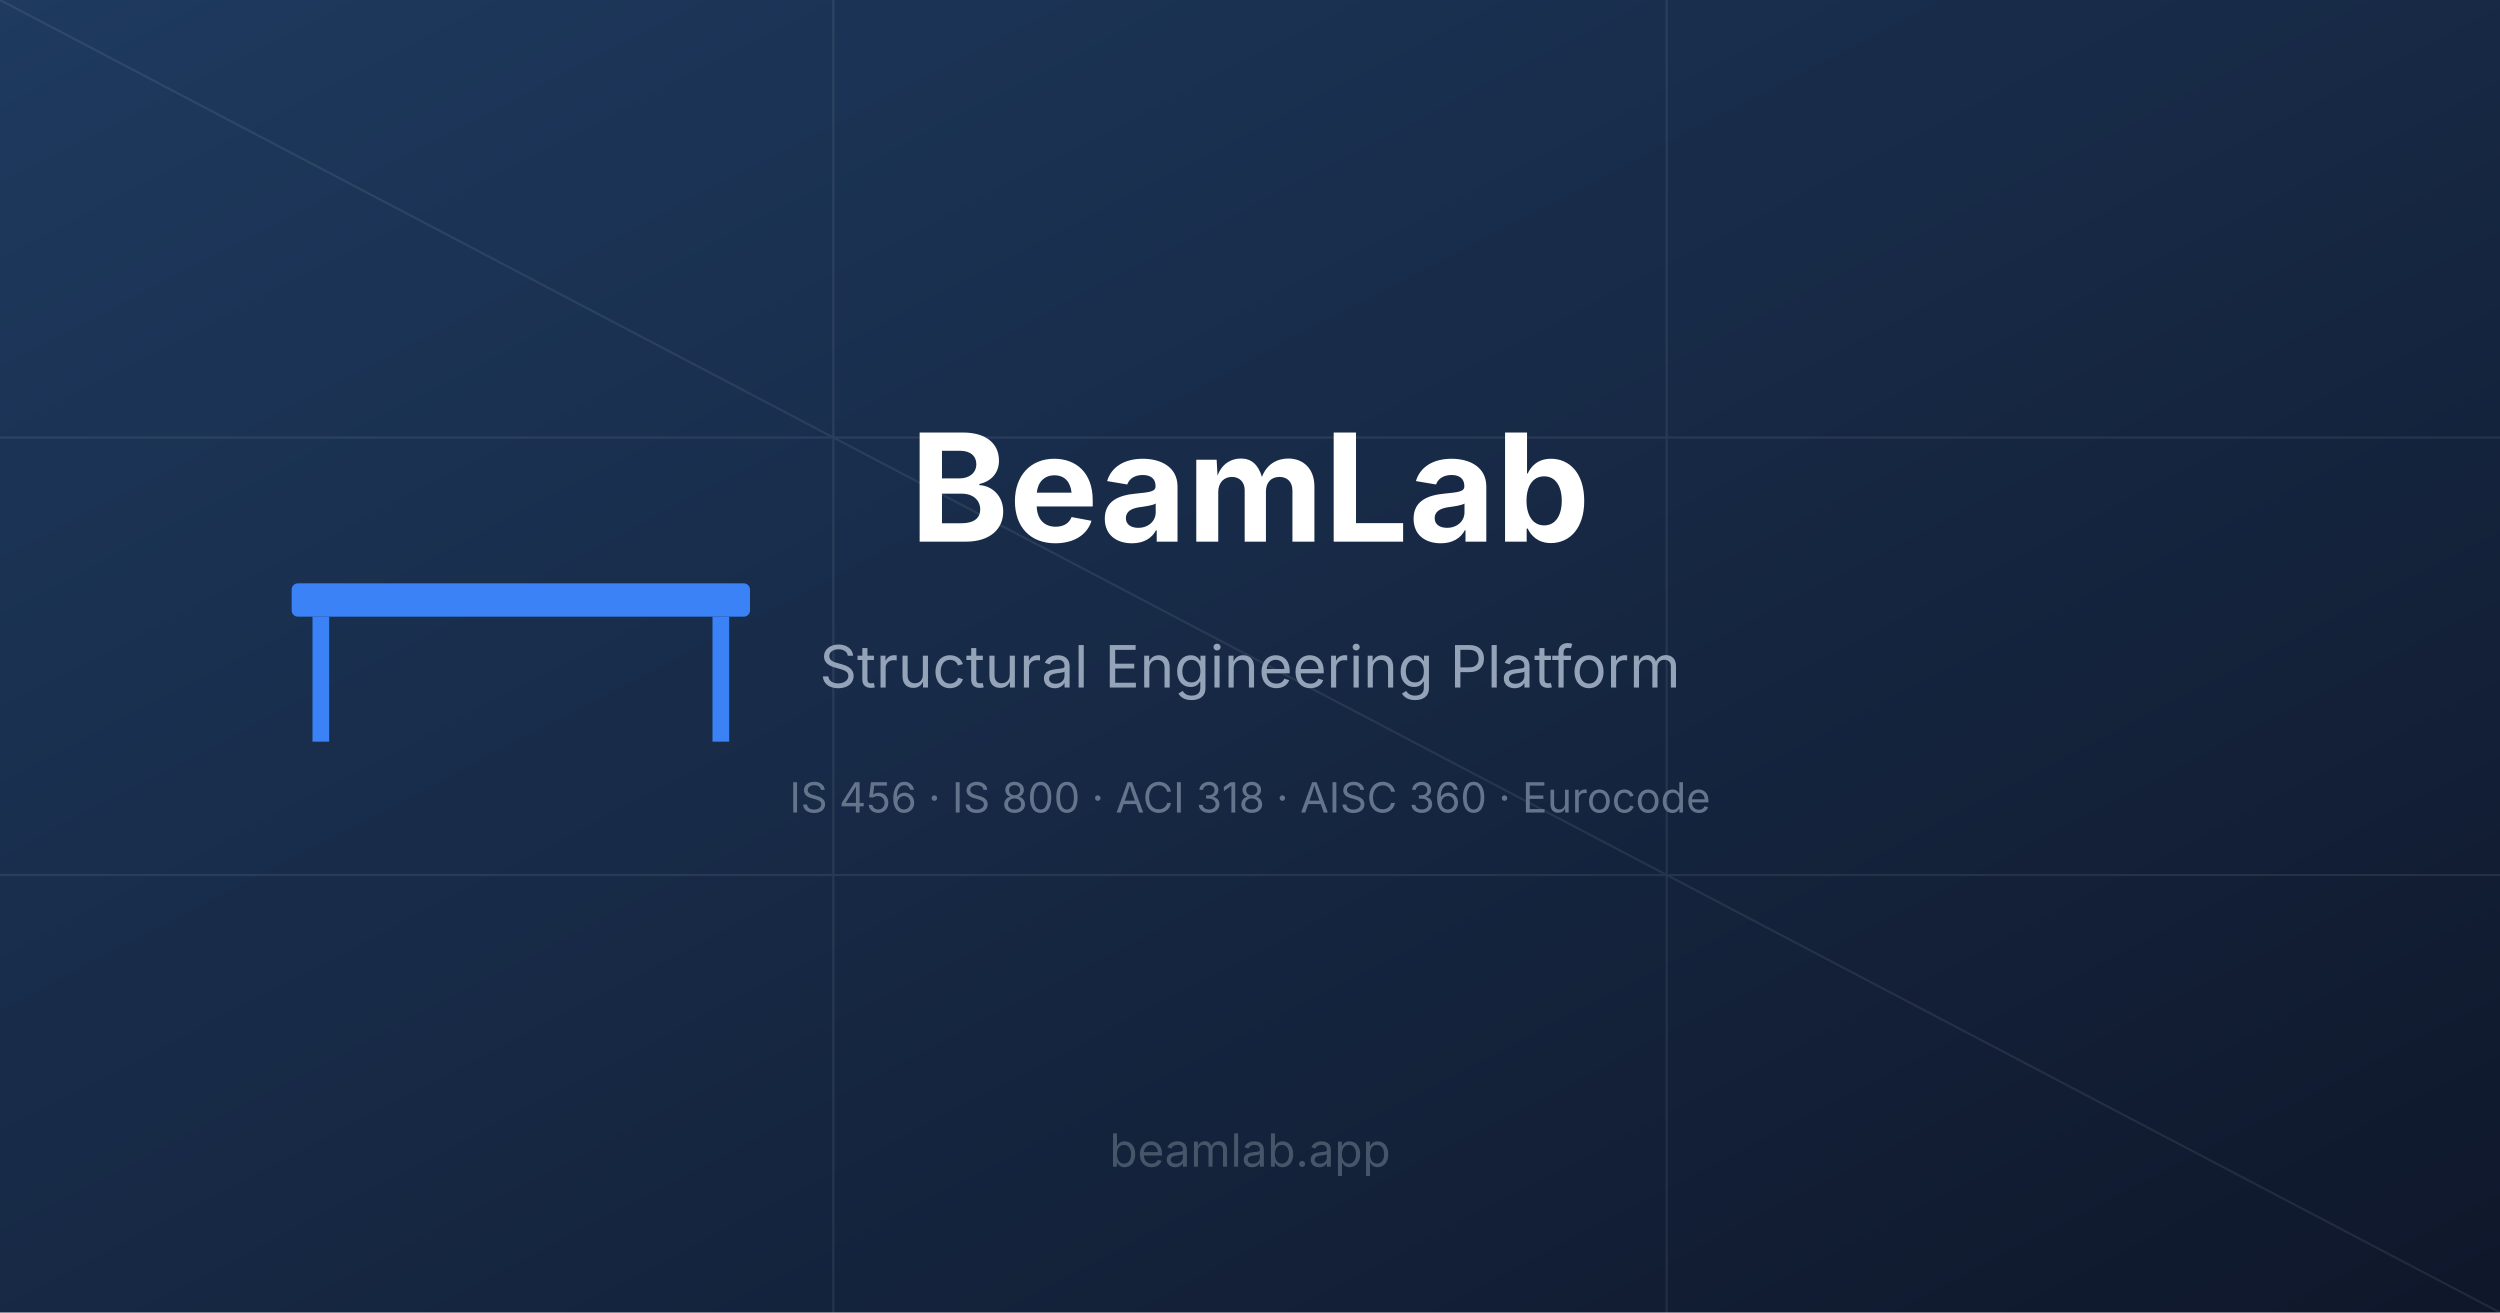
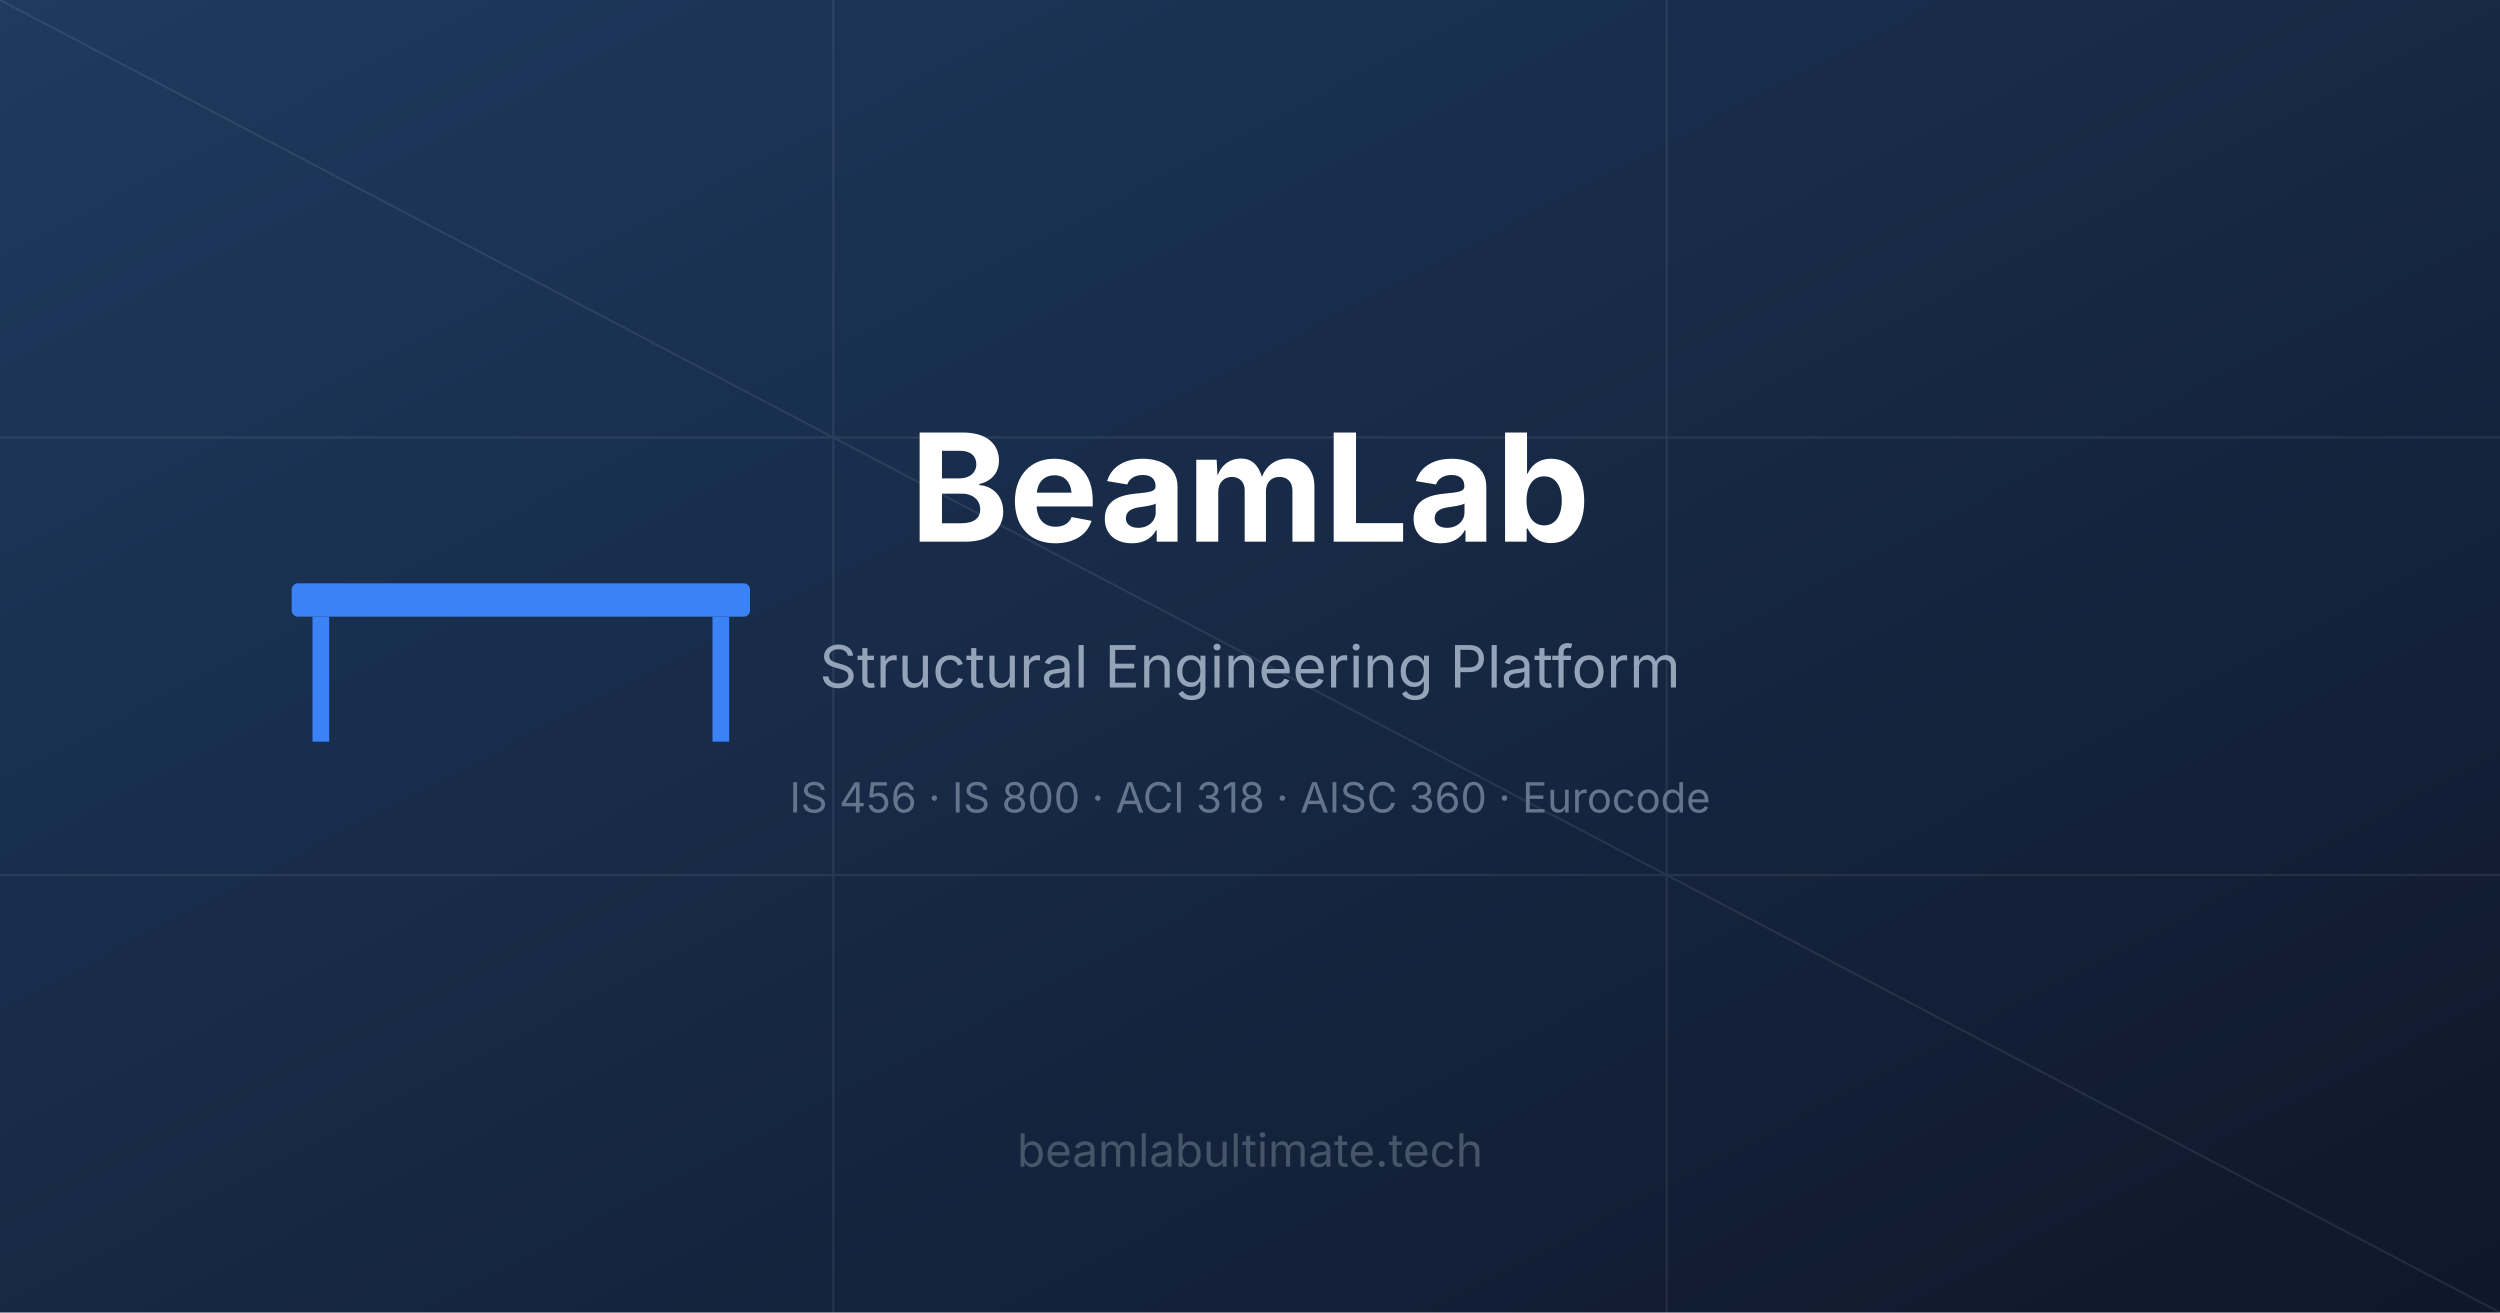
<svg xmlns="http://www.w3.org/2000/svg" width="1200" height="630" viewBox="0 0 1200 630">
  <defs>
    <linearGradient id="bg" x1="0%" y1="0%" x2="100%" y2="100%">
      <stop offset="0%" style="stop-color:#1e3a5f;stop-opacity:1" />
      <stop offset="100%" style="stop-color:#0f172a;stop-opacity:1" />
    </linearGradient>
  </defs>
  <rect width="1200" height="630" fill="url(#bg)" />
  <g opacity="0.08" stroke="#fff" stroke-width="1">
    <line x1="0" y1="0" x2="1200" y2="630" />
    <line x1="400" y1="0" x2="400" y2="630" />
    <line x1="800" y1="0" x2="800" y2="630" />
    <line x1="0" y1="210" x2="1200" y2="210" />
    <line x1="0" y1="420" x2="1200" y2="420" />
  </g>
  <rect x="140" y="280" width="220" height="16" rx="3" fill="#3b82f6" />
  <rect x="150" y="296" width="8" height="60" fill="#3b82f6" />
  <rect x="342" y="296" width="8" height="60" fill="#3b82f6" />
  <text x="600" y="260" text-anchor="middle" font-family="system-ui, -apple-system, sans-serif" font-size="72" font-weight="700" fill="#ffffff">BeamLab</text>
  <text x="600" y="330" text-anchor="middle" font-family="system-ui, -apple-system, sans-serif" font-size="28" fill="#94a3b8">Structural Engineering Platform</text>
  <text x="600" y="390" text-anchor="middle" font-family="system-ui, -apple-system, sans-serif" font-size="20" fill="#64748b">IS 456 · IS 800 · ACI 318 · AISC 360 · Eurocode</text>
-   <text x="600" y="560" text-anchor="middle" font-family="system-ui, -apple-system, sans-serif" font-size="22" fill="#475569">beamlab.app</text>
+   <text x="600" y="560" text-anchor="middle" font-family="system-ui, -apple-system, sans-serif" font-size="22" fill="#475569">beamlabultimate.tech</text>
</svg>
